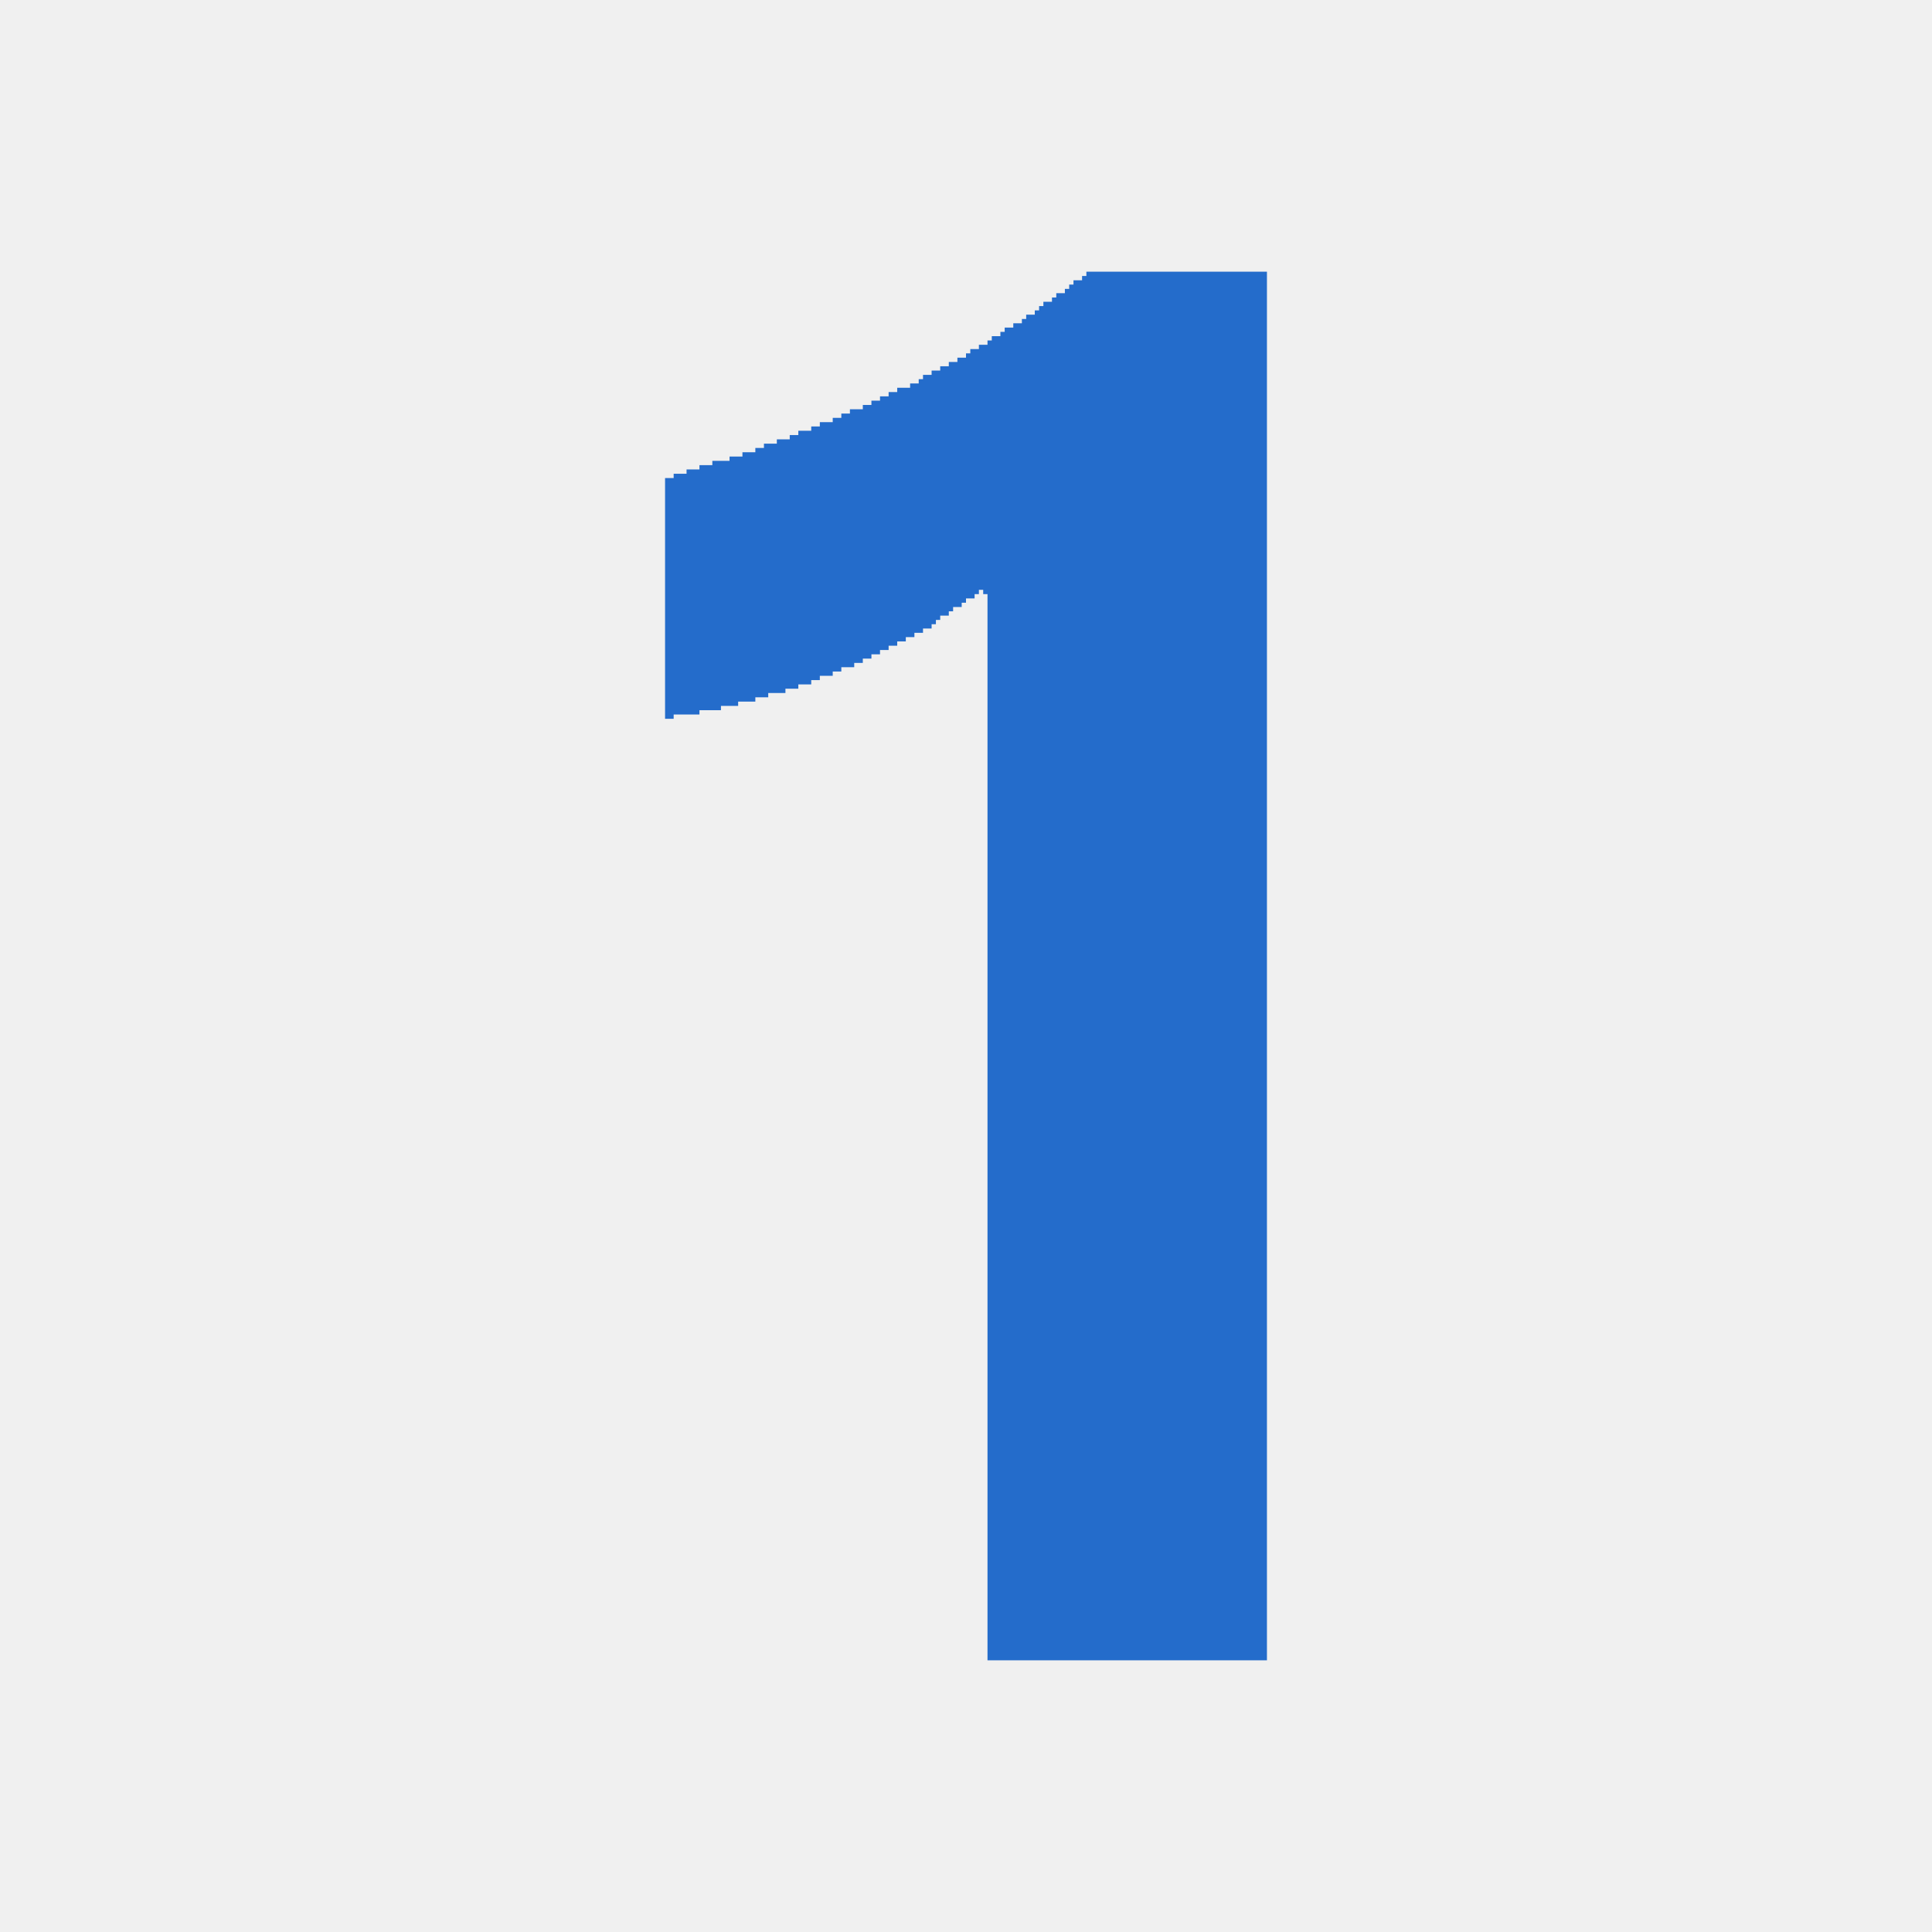
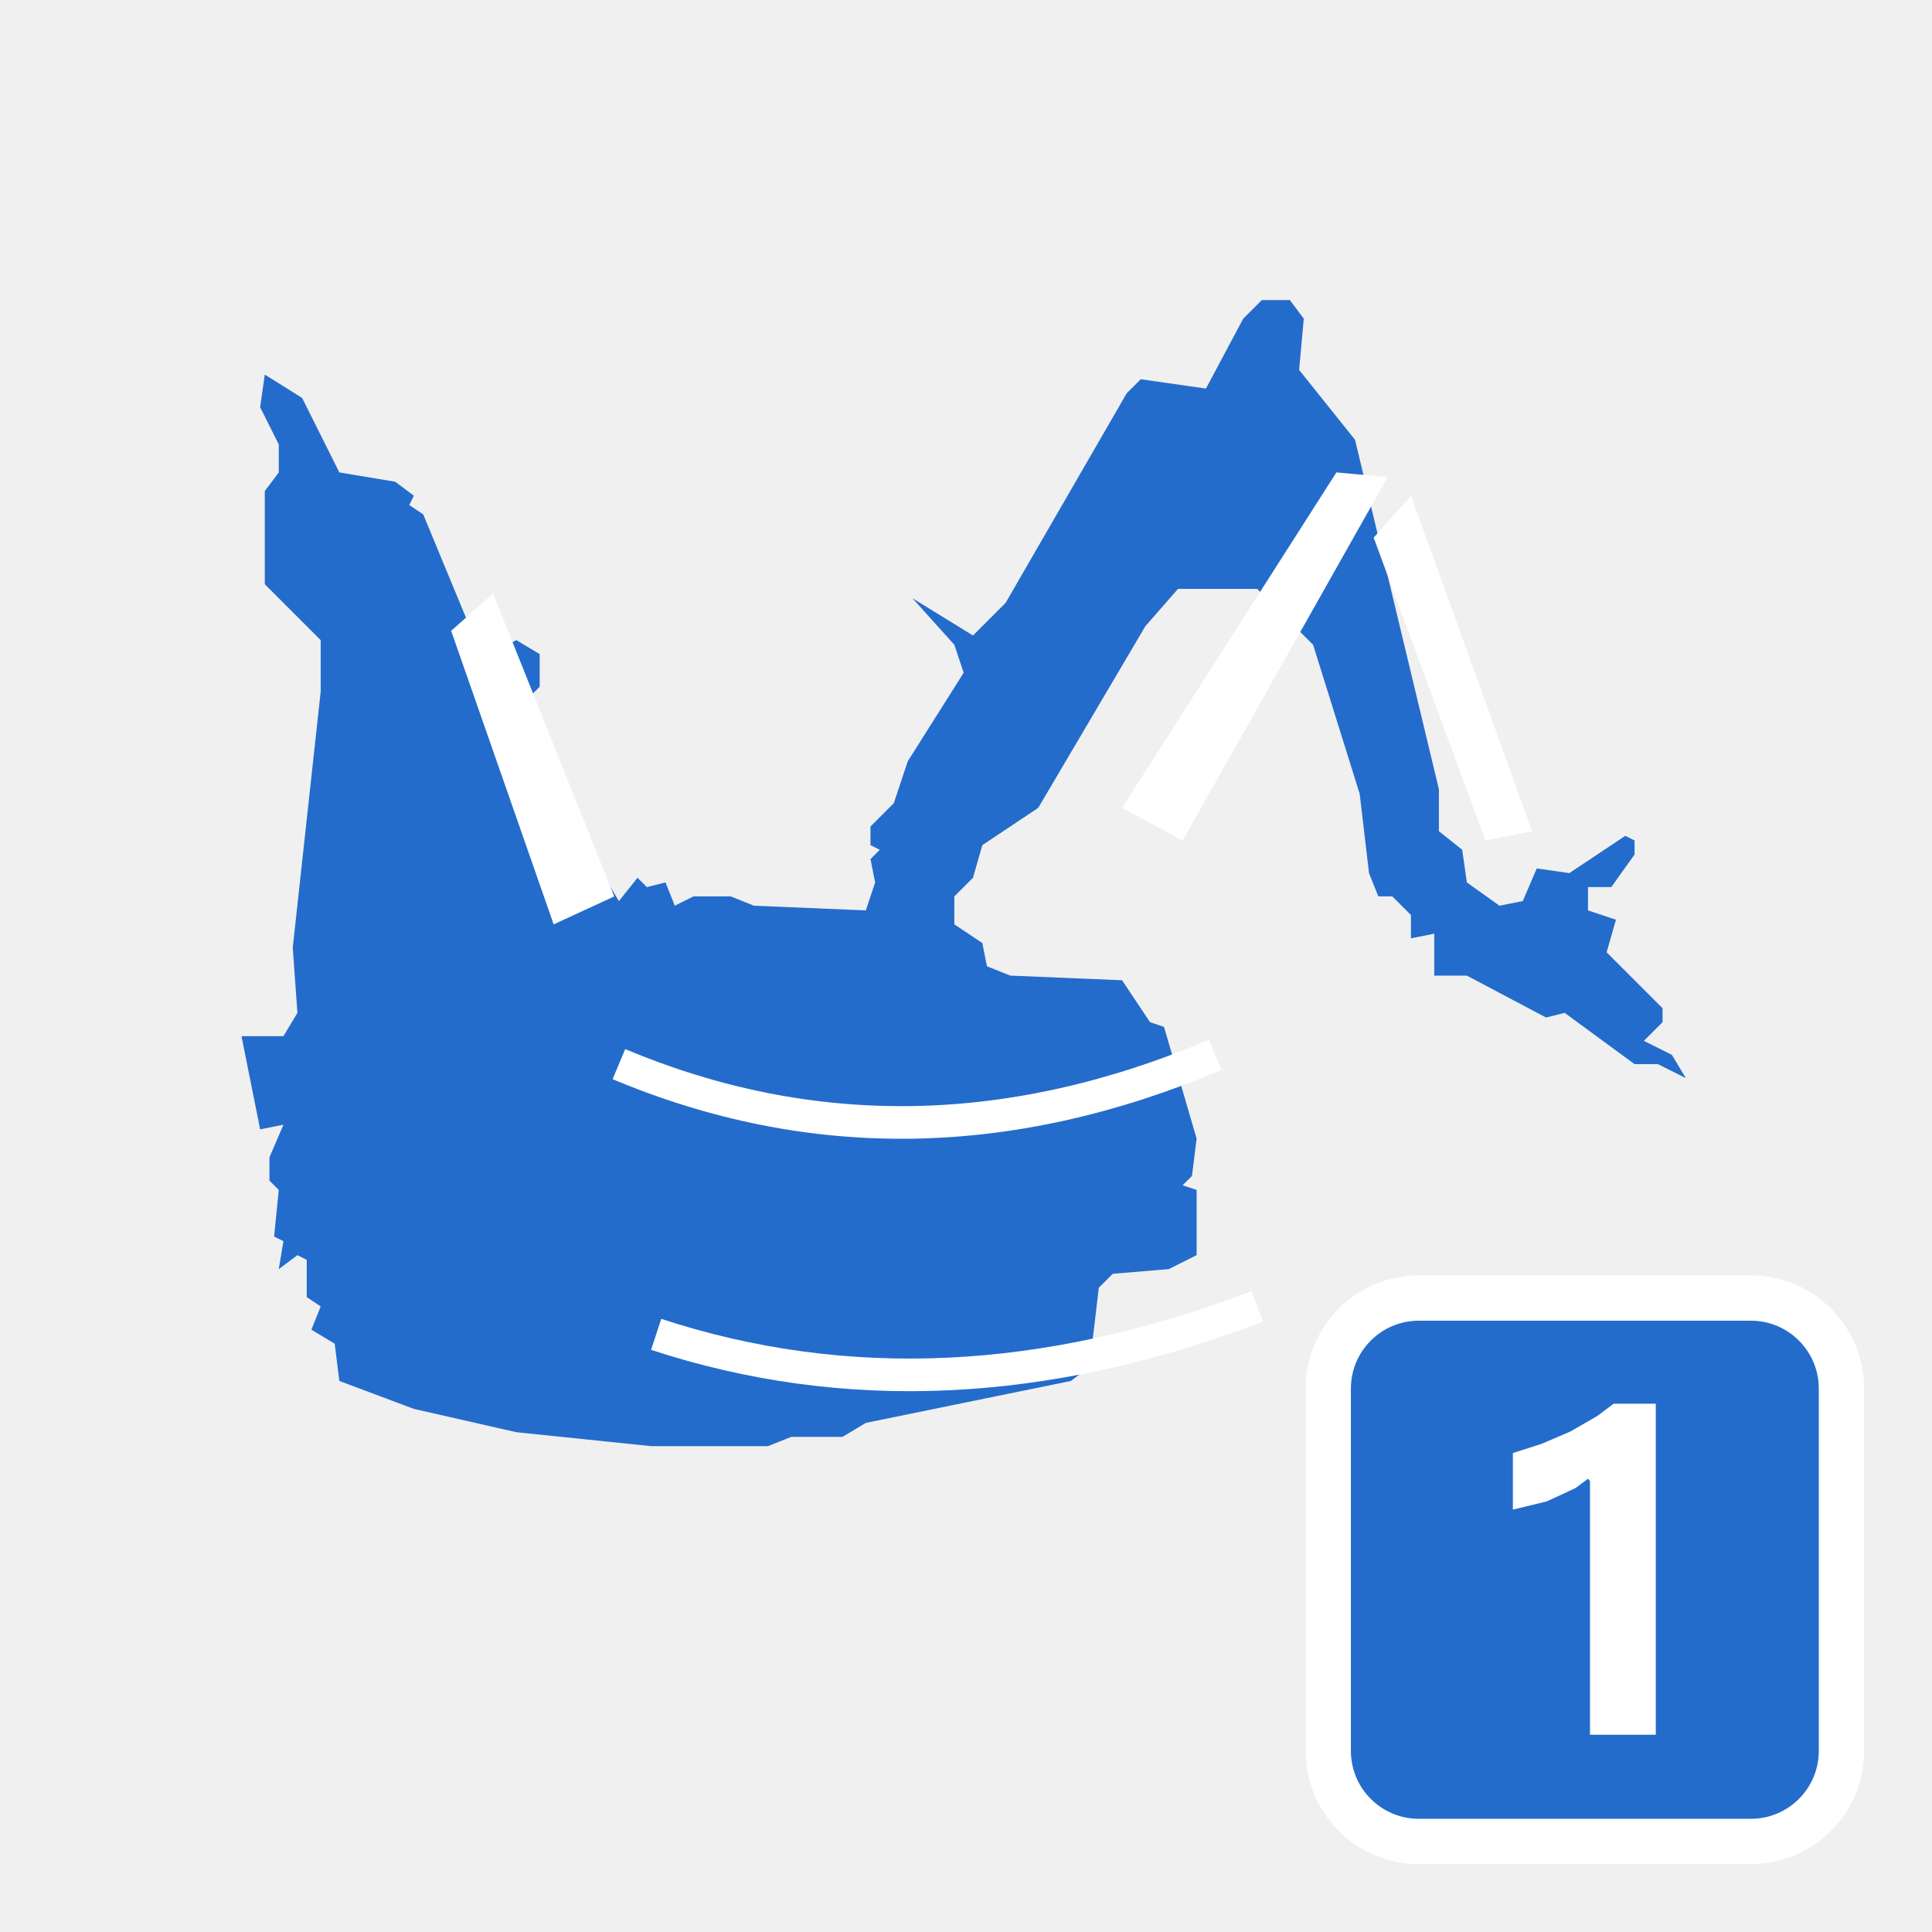
<svg xmlns="http://www.w3.org/2000/svg" width="64" height="64" viewBox="0 0 64 64">
-   <path d="M98,0H140V1H98ZM97,1H140V2H97ZM95,2H140V3H95ZM94,3H140V4H94ZM93,4H140V5H93ZM91,5H140V6H91ZM90,6H140V7H90ZM88,7H140V8H88ZM87,8H140V9H87ZM86,9H140V10H86ZM84,10H140V11H84ZM83,11H140V12H83ZM81,12H140V13H81ZM79,13H140V14H79ZM78,14H140V15H78ZM76,15H140V16H76ZM75,16H140V17H75ZM73,17H140V18H73ZM71,18H140V19H71ZM70,19H140V20H70ZM68,20H140V21H68ZM66,21H140V22H66ZM64,22H140V23H64ZM62,23H140V24H62ZM60,24H140V25H60ZM59,25H140V26H59ZM57,26H140V27H57ZM54,27H140V28H54ZM52,28H140V29H52ZM50,29H140V30H50ZM48,30H140V31H48ZM46,31H140V32H46ZM43,32H140V33H43ZM41,33H140V34H41ZM39,34H140V35H39ZM36,35H140V36H36ZM34,36H140V37H34ZM31,37H140V38H31ZM29,38H140V39H29ZM26,39H140V40H26ZM23,40H140V41H23ZM21,41H140V42H21ZM18,42H140V43H18ZM15,43H140V44H15ZM11,44H140V45H11ZM8,45H140V46H8ZM5,46H140V47H5ZM2,47H140V48H2ZM0,48H140V49H0ZM0,49H140V50H0ZM0,50H140V51H0ZM0,51H140V52H0ZM0,52H140V53H0ZM0,53H140V54H0ZM0,54H140V55H0ZM0,55H140V56H0ZM0,56H140V57H0ZM0,57H140V58H0ZM0,58H140V59H0ZM0,59H140V60H0ZM0,60H140V61H0ZM0,61H140V62H0ZM0,62H140V63H0ZM0,63H140V64H0ZM0,64H140V65H0ZM0,65H140V66H0ZM0,66H140V67H0ZM0,67H140V68H0ZM0,68H140V69H0ZM0,69H140V70H0ZM0,70H140V71H0ZM0,71H140V72H0ZM0,72H140V73H0ZM0,73H140V74H0ZM0,74H73V75H0ZM74,74H140V75H74ZM0,75H72V76H0ZM75,75H140V76H75ZM0,76H70V77H0ZM75,76H140V77H75ZM0,77H69V78H0ZM75,77H140V78H75ZM0,78H67V79H0ZM75,78H140V79H75ZM0,79H66V80H0ZM75,79H140V80H75ZM0,80H64V81H0ZM75,80H140V81H75ZM0,81H63V82H0ZM75,81H140V82H75ZM0,82H62V83H0ZM75,82H140V83H75ZM0,83H60V84H0ZM75,83H140V84H75ZM0,84H58V85H0ZM75,84H140V85H75ZM0,85H56V86H0ZM75,85H140V86H75ZM0,86H54V87H0ZM75,86H140V87H75ZM0,87H52V88H0ZM75,87H140V88H75ZM0,88H50V89H0ZM75,88H140V89H75ZM0,89H48V90H0ZM75,89H140V90H75ZM0,90H46V91H0ZM75,90H140V91H75ZM0,91H44V92H0ZM75,91H140V92H75ZM0,92H41V93H0ZM75,92H140V93H75ZM0,93H39V94H0ZM75,93H140V94H75ZM0,94H36V95H0ZM75,94H140V95H75ZM0,95H34V96H0ZM75,95H140V96H75ZM0,96H31V97H0ZM75,96H140V97H75ZM0,97H28V98H0ZM75,97H140V98H75ZM0,98H24V99H0ZM75,98H140V99H75ZM0,99H21V100H0ZM75,99H140V100H75ZM0,100H17V101H0ZM75,100H140V101H75ZM0,101H13V102H0ZM75,101H140V102H75ZM0,102H8V103H0ZM75,102H140V103H75ZM0,103H2V104H0ZM75,103H140V104H75ZM75,104H140V105H75ZM75,105H140V106H75ZM75,106H140V107H75ZM75,107H140V108H75ZM75,108H140V109H75ZM75,109H140V110H75ZM75,110H140V111H75ZM75,111H140V112H75ZM75,112H140V113H75ZM75,113H140V114H75ZM75,114H140V115H75ZM75,115H140V116H75ZM75,116H140V117H75ZM75,117H140V118H75ZM75,118H140V119H75ZM75,119H140V120H75ZM75,120H140V121H75ZM75,121H140V122H75ZM75,122H140V123H75ZM75,123H140V124H75ZM75,124H140V125H75ZM75,125H140V126H75ZM75,126H140V127H75ZM75,127H140V128H75ZM75,128H140V129H75ZM75,129H140V130H75ZM75,130H140V131H75ZM75,131H140V132H75ZM75,132H140V133H75ZM75,133H140V134H75ZM75,134H140V135H75ZM75,135H140V136H75ZM75,136H140V137H75ZM75,137H140V138H75ZM75,138H140V139H75ZM75,139H140V140H75ZM75,140H140V141H75ZM75,141H140V142H75ZM75,142H140V143H75ZM75,143H140V144H75ZM75,144H140V145H75ZM75,145H140V146H75ZM75,146H140V147H75ZM75,147H140V148H75ZM75,148H140V149H75ZM75,149H140V150H75ZM75,150H140V151H75ZM75,151H140V152H75ZM75,152H140V153H75ZM75,153H140V154H75ZM75,154H140V155H75ZM75,155H140V156H75ZM75,156H140V157H75ZM75,157H140V158H75ZM75,158H140V159H75ZM75,159H140V160H75ZM75,160H140V161H75ZM75,161H140V162H75ZM75,162H140V163H75ZM75,163H140V164H75ZM75,164H140V165H75ZM75,165H140V166H75ZM75,166H140V167H75ZM75,167H140V168H75ZM75,168H140V169H75ZM75,169H140V170H75ZM75,170H140V171H75ZM75,171H140V172H75ZM75,172H140V173H75ZM75,173H140V174H75ZM75,174H140V175H75ZM75,175H140V176H75ZM75,176H140V177H75ZM75,177H140V178H75ZM75,178H140V179H75ZM75,179H140V180H75ZM75,180H140V181H75ZM75,181H140V182H75ZM75,182H140V183H75ZM75,183H140V184H75ZM75,184H140V185H75ZM75,185H140V186H75ZM75,186H140V187H75ZM75,187H140V188H75ZM75,188H140V189H75ZM75,189H140V190H75ZM75,190H140V191H75ZM75,191H140V192H75ZM75,192H140V193H75ZM75,193H140V194H75ZM75,194H140V195H75ZM75,195H140V196H75ZM75,196H140V197H75ZM75,197H140V198H75ZM75,198H140V199H75ZM75,199H140V200H75ZM75,200H140V201H75ZM75,201H140V202H75ZM75,202H140V203H75ZM75,203H140V204H75ZM75,204H140V205H75ZM75,205H140V206H75ZM75,206H140V207H75ZM75,207H140V208H75ZM75,208H140V209H75ZM75,209H140V210H75ZM75,210H140V211H75ZM75,211H140V212H75ZM75,212H140V213H75ZM75,213H140V214H75ZM75,214H140V215H75ZM75,215H140V216H75ZM75,216H140V217H75ZM75,217H140V218H75ZM75,218H140V219H75ZM75,219H140V220H75ZM75,220H140V221H75ZM75,221H140V222H75ZM75,222H140V223H75ZM75,223H140V224H75ZM75,224H140V225H75ZM75,225H140V226H75ZM75,226H140V227H75ZM75,227H140V228H75ZM75,228H140V229H75ZM75,229H140V230H75ZM75,230H140V231H75ZM75,231H140V232H75ZM75,232H140V233H75ZM75,233H140V234H75ZM75,234H140V235H75ZM75,235H140V236H75ZM75,236H140V237H75ZM75,237H140V238H75ZM75,238H140V239H75ZM75,239H140V240H75ZM75,240H140V241H75ZM75,241H140V242H75ZM75,242H140V243H75ZM75,243H140V244H75ZM75,244H140V245H75ZM75,245H140V246H75ZM75,246H140V247H75ZM75,247H140V248H75ZM75,248H140V249H75ZM75,249H140V250H75ZM75,250H140V251H75ZM75,251H140V252H75ZM75,252H140V253H75ZM75,253H140V254H75ZM75,254H140V255H75ZM75,255H140V256H75ZM75,256H140V257H75ZM75,257H140V258H75ZM75,258H140V259H75ZM75,259H140V260H75ZM75,260H140V261H75ZM75,261H140V262H75ZM75,262H140V263H75ZM75,263H140V264H75ZM75,264H140V265H75ZM75,265H140V266H75ZM75,266H140V267H75ZM75,267H140V268H75ZM75,268H140V269H75ZM75,269H140V270H75ZM75,270H140V271H75ZM75,271H140V272H75ZM75,272H140V273H75ZM75,273H140V274H75ZM75,274H140V275H75ZM75,275H140V276H75ZM75,276H140V277H75ZM75,277H140V278H75ZM75,278H140V279H75ZM75,279H140V280H75ZM75,280H140V281H75ZM75,281H140V282H75ZM75,282H140V283H75ZM75,283H140V284H75ZM75,284H140V285H75ZM75,285H140V286H75ZM75,286H140V287H75ZM75,287H140V288H75ZM75,288H140V289H75ZM75,289H140V290H75ZM75,290H140V291H75ZM75,291H140V292H75ZM75,292H140V293H75ZM75,293H140V294H75ZM75,294H140V295H75ZM75,295H140V296H75ZM75,296H140V297H75ZM75,297H140V298H75ZM75,298H140V299H75ZM75,299H140V300H75ZM75,300H140V301H75ZM75,301H140V302H75ZM75,302H140V303H75ZM75,303H140V304H75ZM75,304H140V305H75ZM75,305H140V306H75ZM75,306H140V307H75ZM75,307H140V308H75ZM75,308H140V309H75ZM75,309H140V310H75ZM75,310H140V311H75ZM75,311H140V312H75ZM75,312H140V313H75ZM75,313H140V314H75ZM75,314H140V315H75ZM75,315H140V316H75ZM75,316H140V317H75ZM75,317H140V318H75ZM75,318H140V319H75ZM75,319H140V320H75ZM75,320H140V321H75ZM75,321H140V322H75ZM75,322H140V323H75Z" transform="translate(22.03096 9) scale(0.1424149)" fill="#246CCB" />
+   <g transform="translate(8 9.93891) scale(0.1543408)">
+     <path d="M225,0L219,0L215,4L207,19L193,17L190,20L164,65L157,72L144,64L153,74L155,80L143,99L140,108L135,113L135,117L137,118L135,120L136,125L134,131L110,130L105,128L97,128L93,130L91,125L87,126L85,124L81,129L78,124L69,123L67,121L67,112L57,90L64,83L64,76L59,73L53,76L51,75L39,46L36,44L37,42L33,39L21,37L13,21L5,16L4,23L8,31L8,37L5,41L5,61L17,73L17,84L11,139L12,153L9,158L0,158L4,178L9,177L6,184L6,189L8,191L7,201L9,202L8,208L12,205L14,206L14,214L17,216L15,221L20,224L21,232L37,238L59,243L88,246L113,246L118,244L129,244L134,241L178,232L182,229L184,212L187,209L199,208L205,205L205,191L202,190L204,188L205,180L198,156L195,155L189,146L165,145L160,143L159,138L153,134L153,128L157,124L159,117L171,109L194,70L201,62L218,62L230,74L240,106L242,123L244,128L247,128L251,132L251,137L256,136L256,145L263,145L280,154L284,153L299,164L304,164L310,167L307,162L301,159L305,155L305,152L293,140L295,133L289,131L289,126L294,126L299,119L299,116L297,115L285,123L278,122L275,129L270,130L263,125L262,118L257,114L257,105L239,30L227,15L228,4Z" fill="#246CCB" fill-rule="evenodd" />
+     <path d="M54 63L80 128L67 134L45 71Z M189 109L235 37L246 38L202 116Z M251 42L277 114L267 116L243 51Z" fill="#FFFFFF" />
+     <path d="M81 164Q143 190 209 162 M89 222Q150 242 218 216" fill="none" stroke="#FFFFFF" stroke-width="7" />
+   </g>
+   <rect x="44" y="43" width="17" height="18" rx="3" fill="#246CCB" stroke="#FFFFFF" stroke-width="1.5" />
+   <path d="M98,0L82,12L56,27L28,39L0,48L0,103L33,95L61,82L73,73L75,75L75,322L139,322L139,0Z" transform="translate(50.1161 46.5) scale(0.03405573)" fill="#FFFFFF" fill-rule="evenodd" />
</svg>
